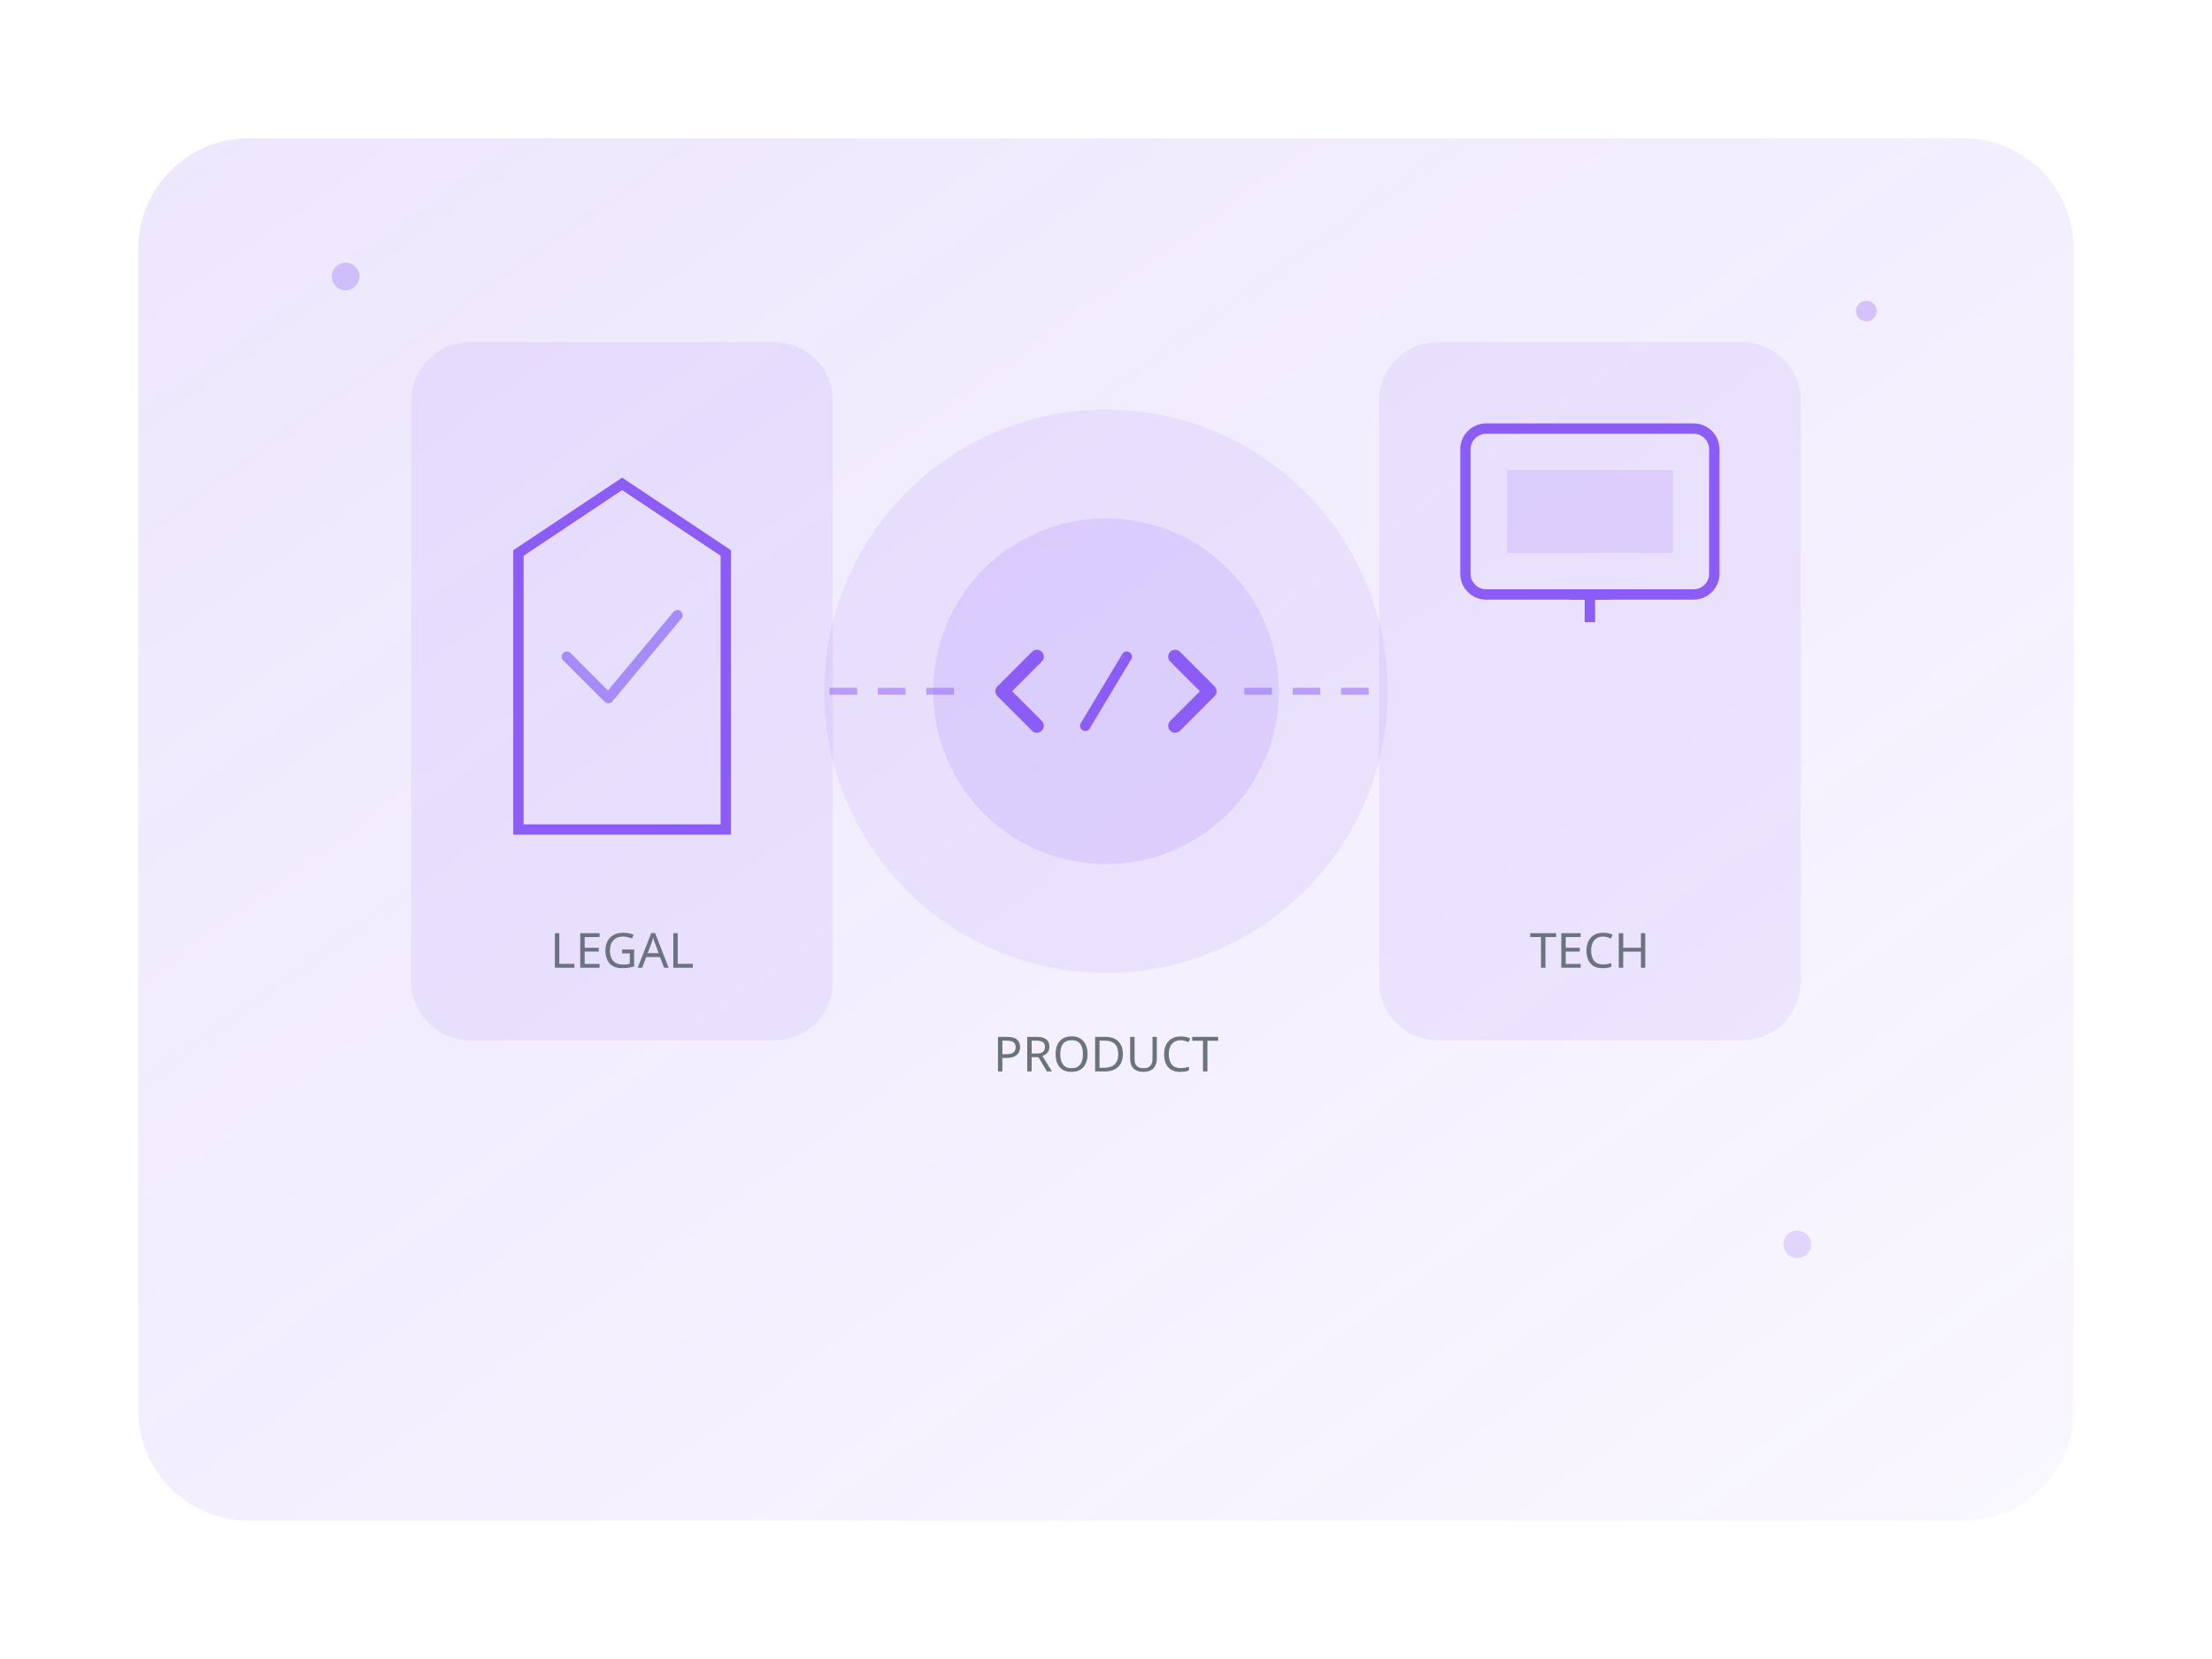
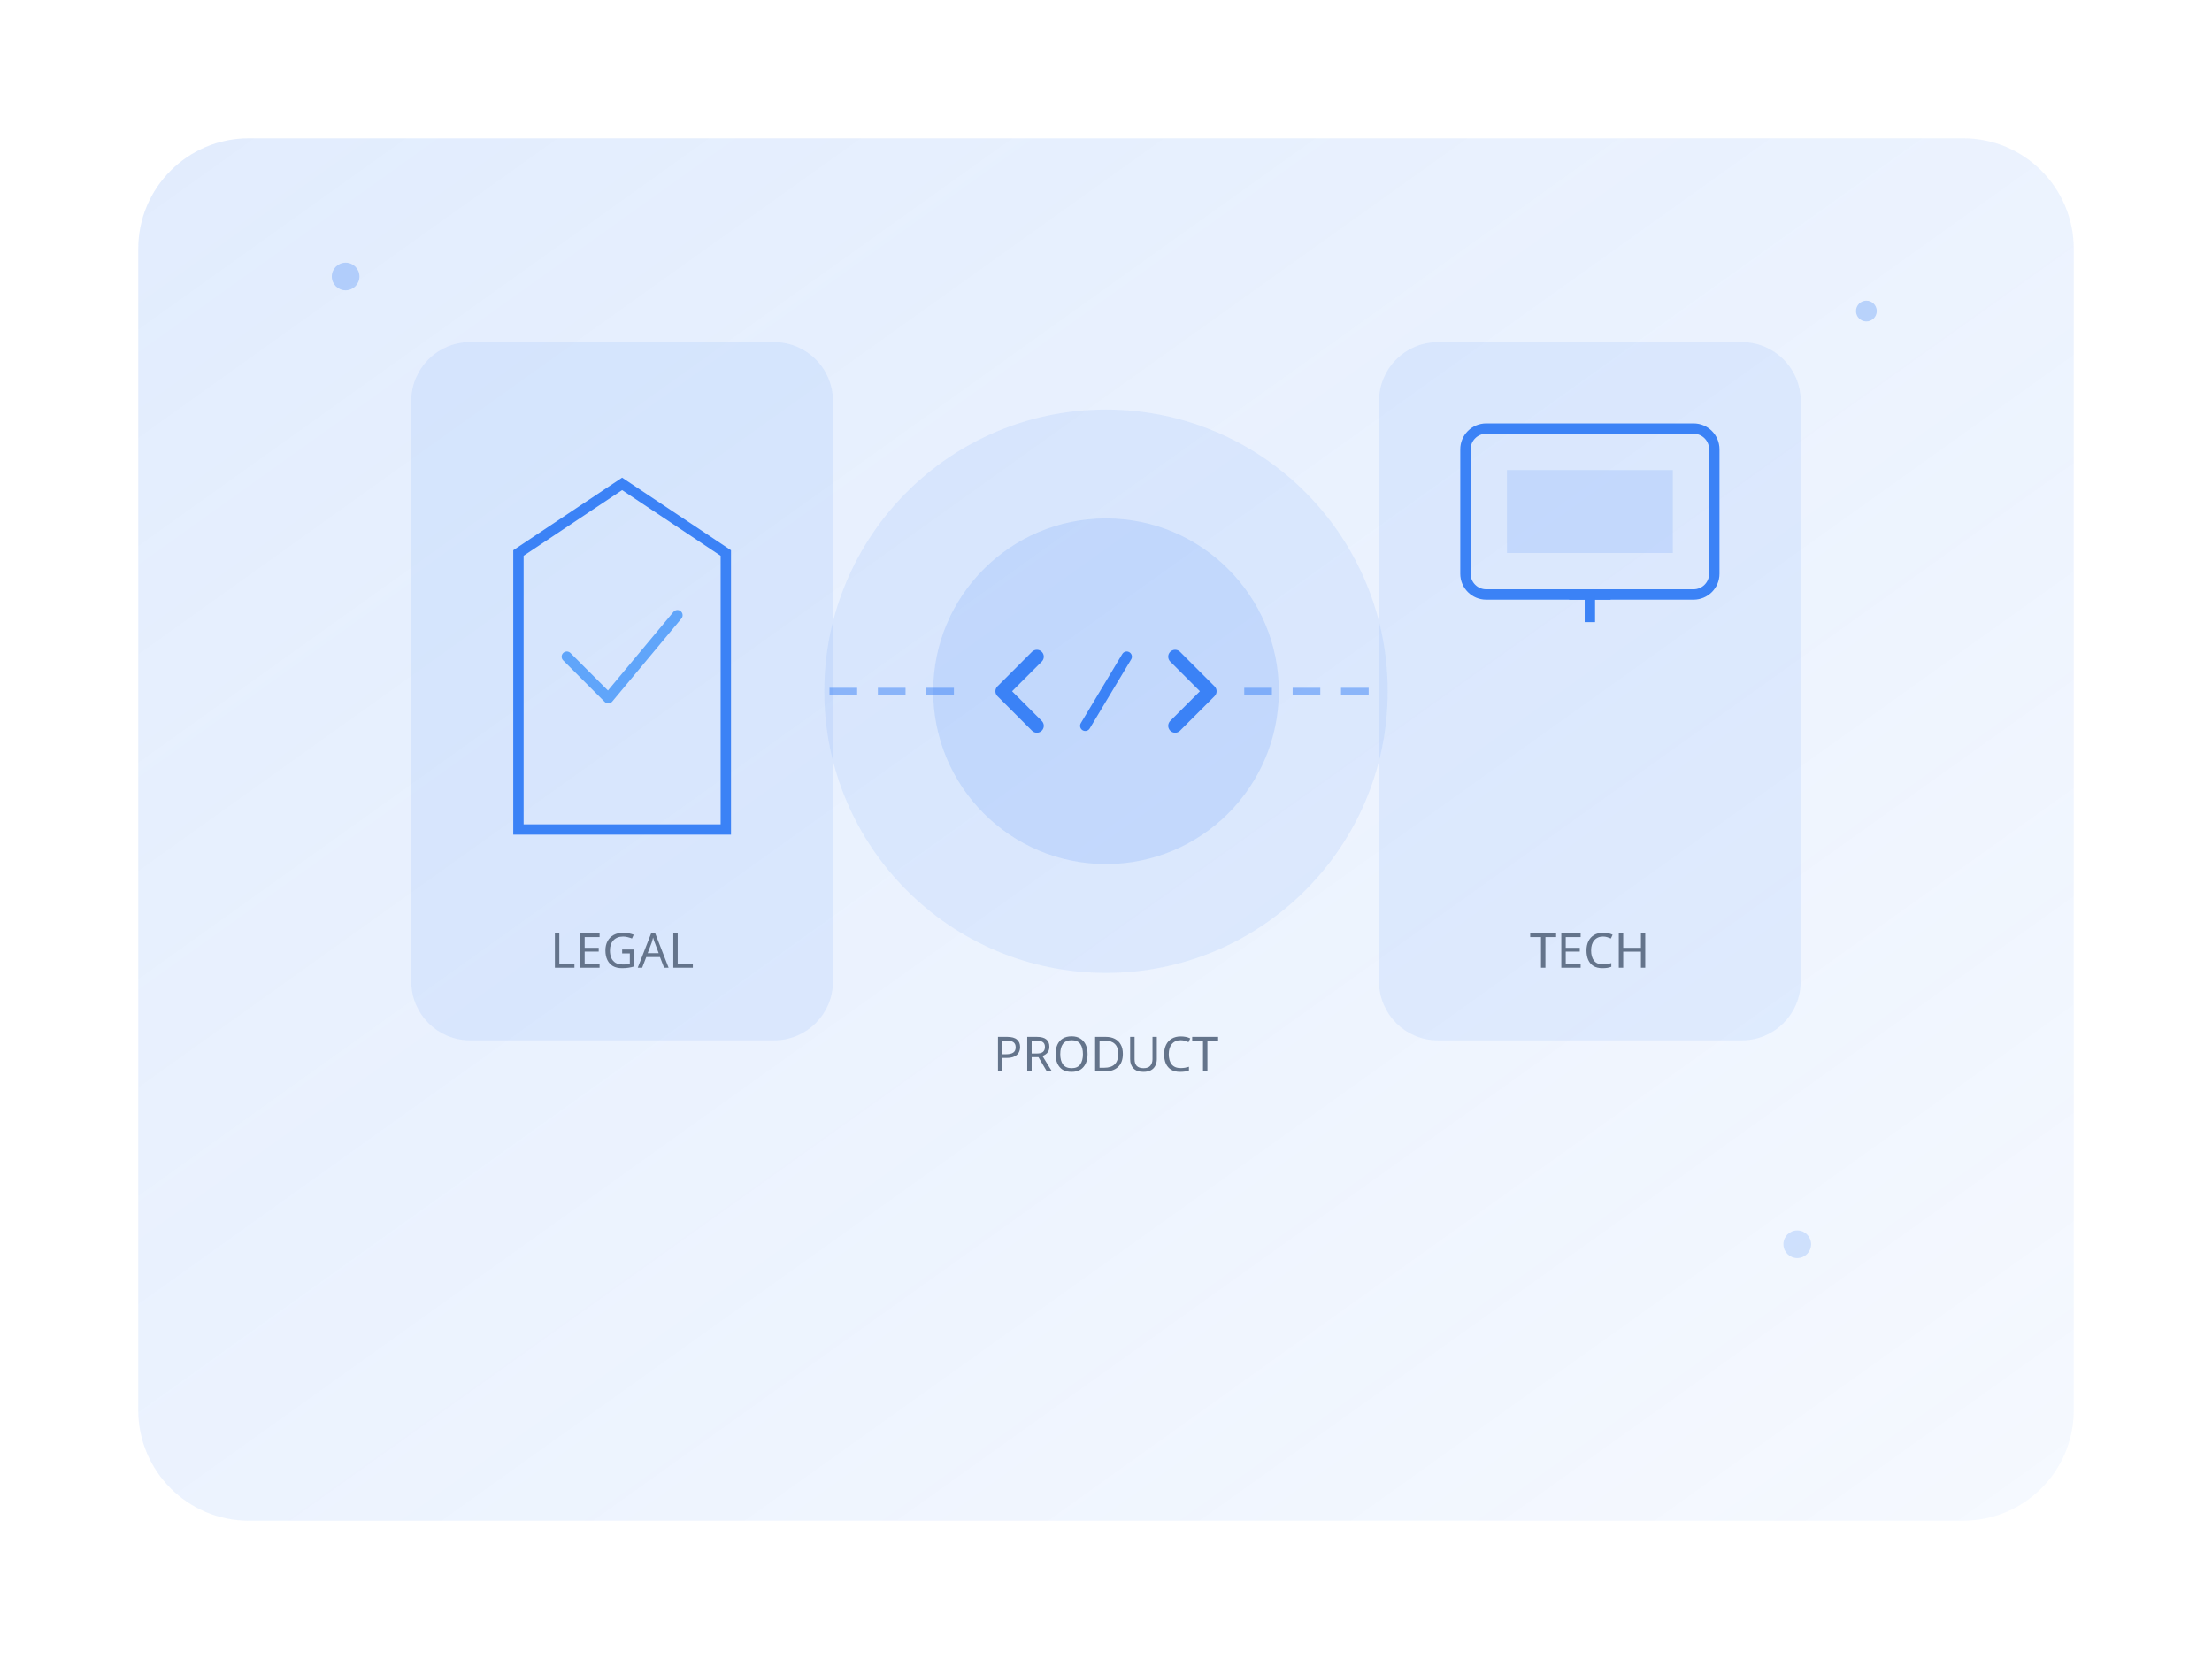
<svg xmlns="http://www.w3.org/2000/svg" viewBox="0 0 320 240">
  <defs>
    <linearGradient id="purpleGrad" x1="0%" y1="0%" x2="100%" y2="100%">
-       <stop offset="0%" stop-color="#8B5CF6" />
-       <stop offset="100%" stop-color="#7C3AED" />
+       <stop offset="0%" stop-color="#3B82F6" />
+       <stop offset="100%" stop-color="#2563EB" />
    </linearGradient>
    <linearGradient id="purpleSoft" x1="0%" y1="0%" x2="100%" y2="100%">
-       <stop offset="0%" stop-color="#8B5CF6" stop-opacity="0.15" />
-       <stop offset="100%" stop-color="#8B5CF6" stop-opacity="0.05" />
+       <stop offset="0%" stop-color="#3B82F6" stop-opacity="0.15" />
+       <stop offset="100%" stop-color="#3B82F6" stop-opacity="0.05" />
    </linearGradient>
  </defs>
  <rect x="20" y="20" width="280" height="200" rx="16" fill="url(#purpleSoft)" />
  <g>
-     <rect x="60" y="50" width="60" height="100" rx="8" fill="#8B5CF6" opacity="0.1" stroke="#8B5CF6" stroke-width="1" />
-     <path d="M75 80 L90 70 L105 80 L105 120 L75 120 Z" fill="none" stroke="#8B5CF6" stroke-width="1.5" />
-     <path d="M82 95 L88 101 L98 89" fill="none" stroke="#A78BFA" stroke-width="1.5" stroke-linecap="round" stroke-linejoin="round" />
-     <text x="90" y="140" font-family="system-ui, sans-serif" font-size="7" fill="#6B7280" text-anchor="middle">LEGAL</text>
-     <circle cx="160" cy="100" r="40" fill="#8B5CF6" opacity="0.1" stroke="#8B5CF6" stroke-width="1.5" />
-     <circle cx="160" cy="100" r="25" fill="#8B5CF6" opacity="0.15" />
-     <path d="M150 95 L145 100 L150 105" fill="none" stroke="#8B5CF6" stroke-width="2" stroke-linecap="round" stroke-linejoin="round" />
-     <path d="M170 95 L175 100 L170 105" fill="none" stroke="#8B5CF6" stroke-width="2" stroke-linecap="round" stroke-linejoin="round" />
-     <line x1="157" y1="105" x2="163" y2="95" stroke="#8B5CF6" stroke-width="1.5" stroke-linecap="round" />
-     <text x="160" y="155" font-family="system-ui, sans-serif" font-size="7" fill="#6B7280" text-anchor="middle">PRODUCT</text>
-     <rect x="200" y="50" width="60" height="100" rx="8" fill="#8B5CF6" opacity="0.1" stroke="#8B5CF6" stroke-width="1" />
-     <rect x="212" y="62" width="36" height="24" rx="3" fill="none" stroke="#8B5CF6" stroke-width="1.5" />
-     <rect x="218" y="68" width="24" height="12" fill="#8B5CF6" opacity="0.15" />
-     <line x1="227" y1="86" x2="233" y2="86" stroke="#8B5CF6" stroke-width="1.5" />
-     <line x1="230" y1="86" x2="230" y2="90" stroke="#8B5CF6" stroke-width="1.5" />
-     <text x="230" y="140" font-family="system-ui, sans-serif" font-size="7" fill="#6B7280" text-anchor="middle">TECH</text>
-     <line x1="120" y1="100" x2="120" y2="100" stroke="#8B5CF6" stroke-width="1" stroke-dasharray="4,3" opacity="0.5" />
-     <path d="M120 100 C130 100, 130 100, 140 100" stroke="#8B5CF6" stroke-width="1" stroke-dasharray="4,3" opacity="0.5" />
-     <path d="M180 100 C190 100, 190 100, 200 100" stroke="#8B5CF6" stroke-width="1" stroke-dasharray="4,3" opacity="0.5" />
+     <rect x="60" y="50" width="60" height="100" rx="8" fill="#3B82F6" opacity="0.1" stroke="#3B82F6" stroke-width="1" />
+     <path d="M75 80 L90 70 L105 80 L105 120 L75 120 Z" fill="none" stroke="#3B82F6" stroke-width="1.5" />
+     <path d="M82 95 L88 101 L98 89" fill="none" stroke="#60A5FA" stroke-width="1.5" stroke-linecap="round" stroke-linejoin="round" />
+     <text x="90" y="140" font-family="system-ui, sans-serif" font-size="7" fill="#64748B" text-anchor="middle">LEGAL</text>
+     <circle cx="160" cy="100" r="40" fill="#3B82F6" opacity="0.1" stroke="#3B82F6" stroke-width="1.5" />
+     <circle cx="160" cy="100" r="25" fill="#3B82F6" opacity="0.15" />
+     <path d="M150 95 L145 100 L150 105" fill="none" stroke="#3B82F6" stroke-width="2" stroke-linecap="round" stroke-linejoin="round" />
+     <path d="M170 95 L175 100 L170 105" fill="none" stroke="#3B82F6" stroke-width="2" stroke-linecap="round" stroke-linejoin="round" />
+     <line x1="157" y1="105" x2="163" y2="95" stroke="#3B82F6" stroke-width="1.5" stroke-linecap="round" />
+     <text x="160" y="155" font-family="system-ui, sans-serif" font-size="7" fill="#64748B" text-anchor="middle">PRODUCT</text>
+     <rect x="200" y="50" width="60" height="100" rx="8" fill="#3B82F6" opacity="0.1" stroke="#3B82F6" stroke-width="1" />
+     <rect x="212" y="62" width="36" height="24" rx="3" fill="none" stroke="#3B82F6" stroke-width="1.5" />
+     <rect x="218" y="68" width="24" height="12" fill="#3B82F6" opacity="0.15" />
+     <line x1="227" y1="86" x2="233" y2="86" stroke="#3B82F6" stroke-width="1.5" />
+     <line x1="230" y1="86" x2="230" y2="90" stroke="#3B82F6" stroke-width="1.5" />
+     <text x="230" y="140" font-family="system-ui, sans-serif" font-size="7" fill="#64748B" text-anchor="middle">TECH</text>
+     <line x1="120" y1="100" x2="120" y2="100" stroke="#3B82F6" stroke-width="1" stroke-dasharray="4,3" opacity="0.5" />
+     <path d="M120 100 C130 100, 130 100, 140 100" stroke="#3B82F6" stroke-width="1" stroke-dasharray="4,3" opacity="0.5" />
+     <path d="M180 100 C190 100, 190 100, 200 100" stroke="#3B82F6" stroke-width="1" stroke-dasharray="4,3" opacity="0.5" />
  </g>
-   <circle cx="50" cy="40" r="2" fill="#8B5CF6" opacity="0.3" />
-   <circle cx="270" cy="45" r="1.5" fill="#8B5CF6" opacity="0.3" />
-   <circle cx="260" cy="180" r="2" fill="#8B5CF6" opacity="0.2" />
+   <circle cx="50" cy="40" r="2" fill="#3B82F6" opacity="0.3" />
+   <circle cx="270" cy="45" r="1.5" fill="#3B82F6" opacity="0.3" />
+   <circle cx="260" cy="180" r="2" fill="#3B82F6" opacity="0.2" />
</svg>
